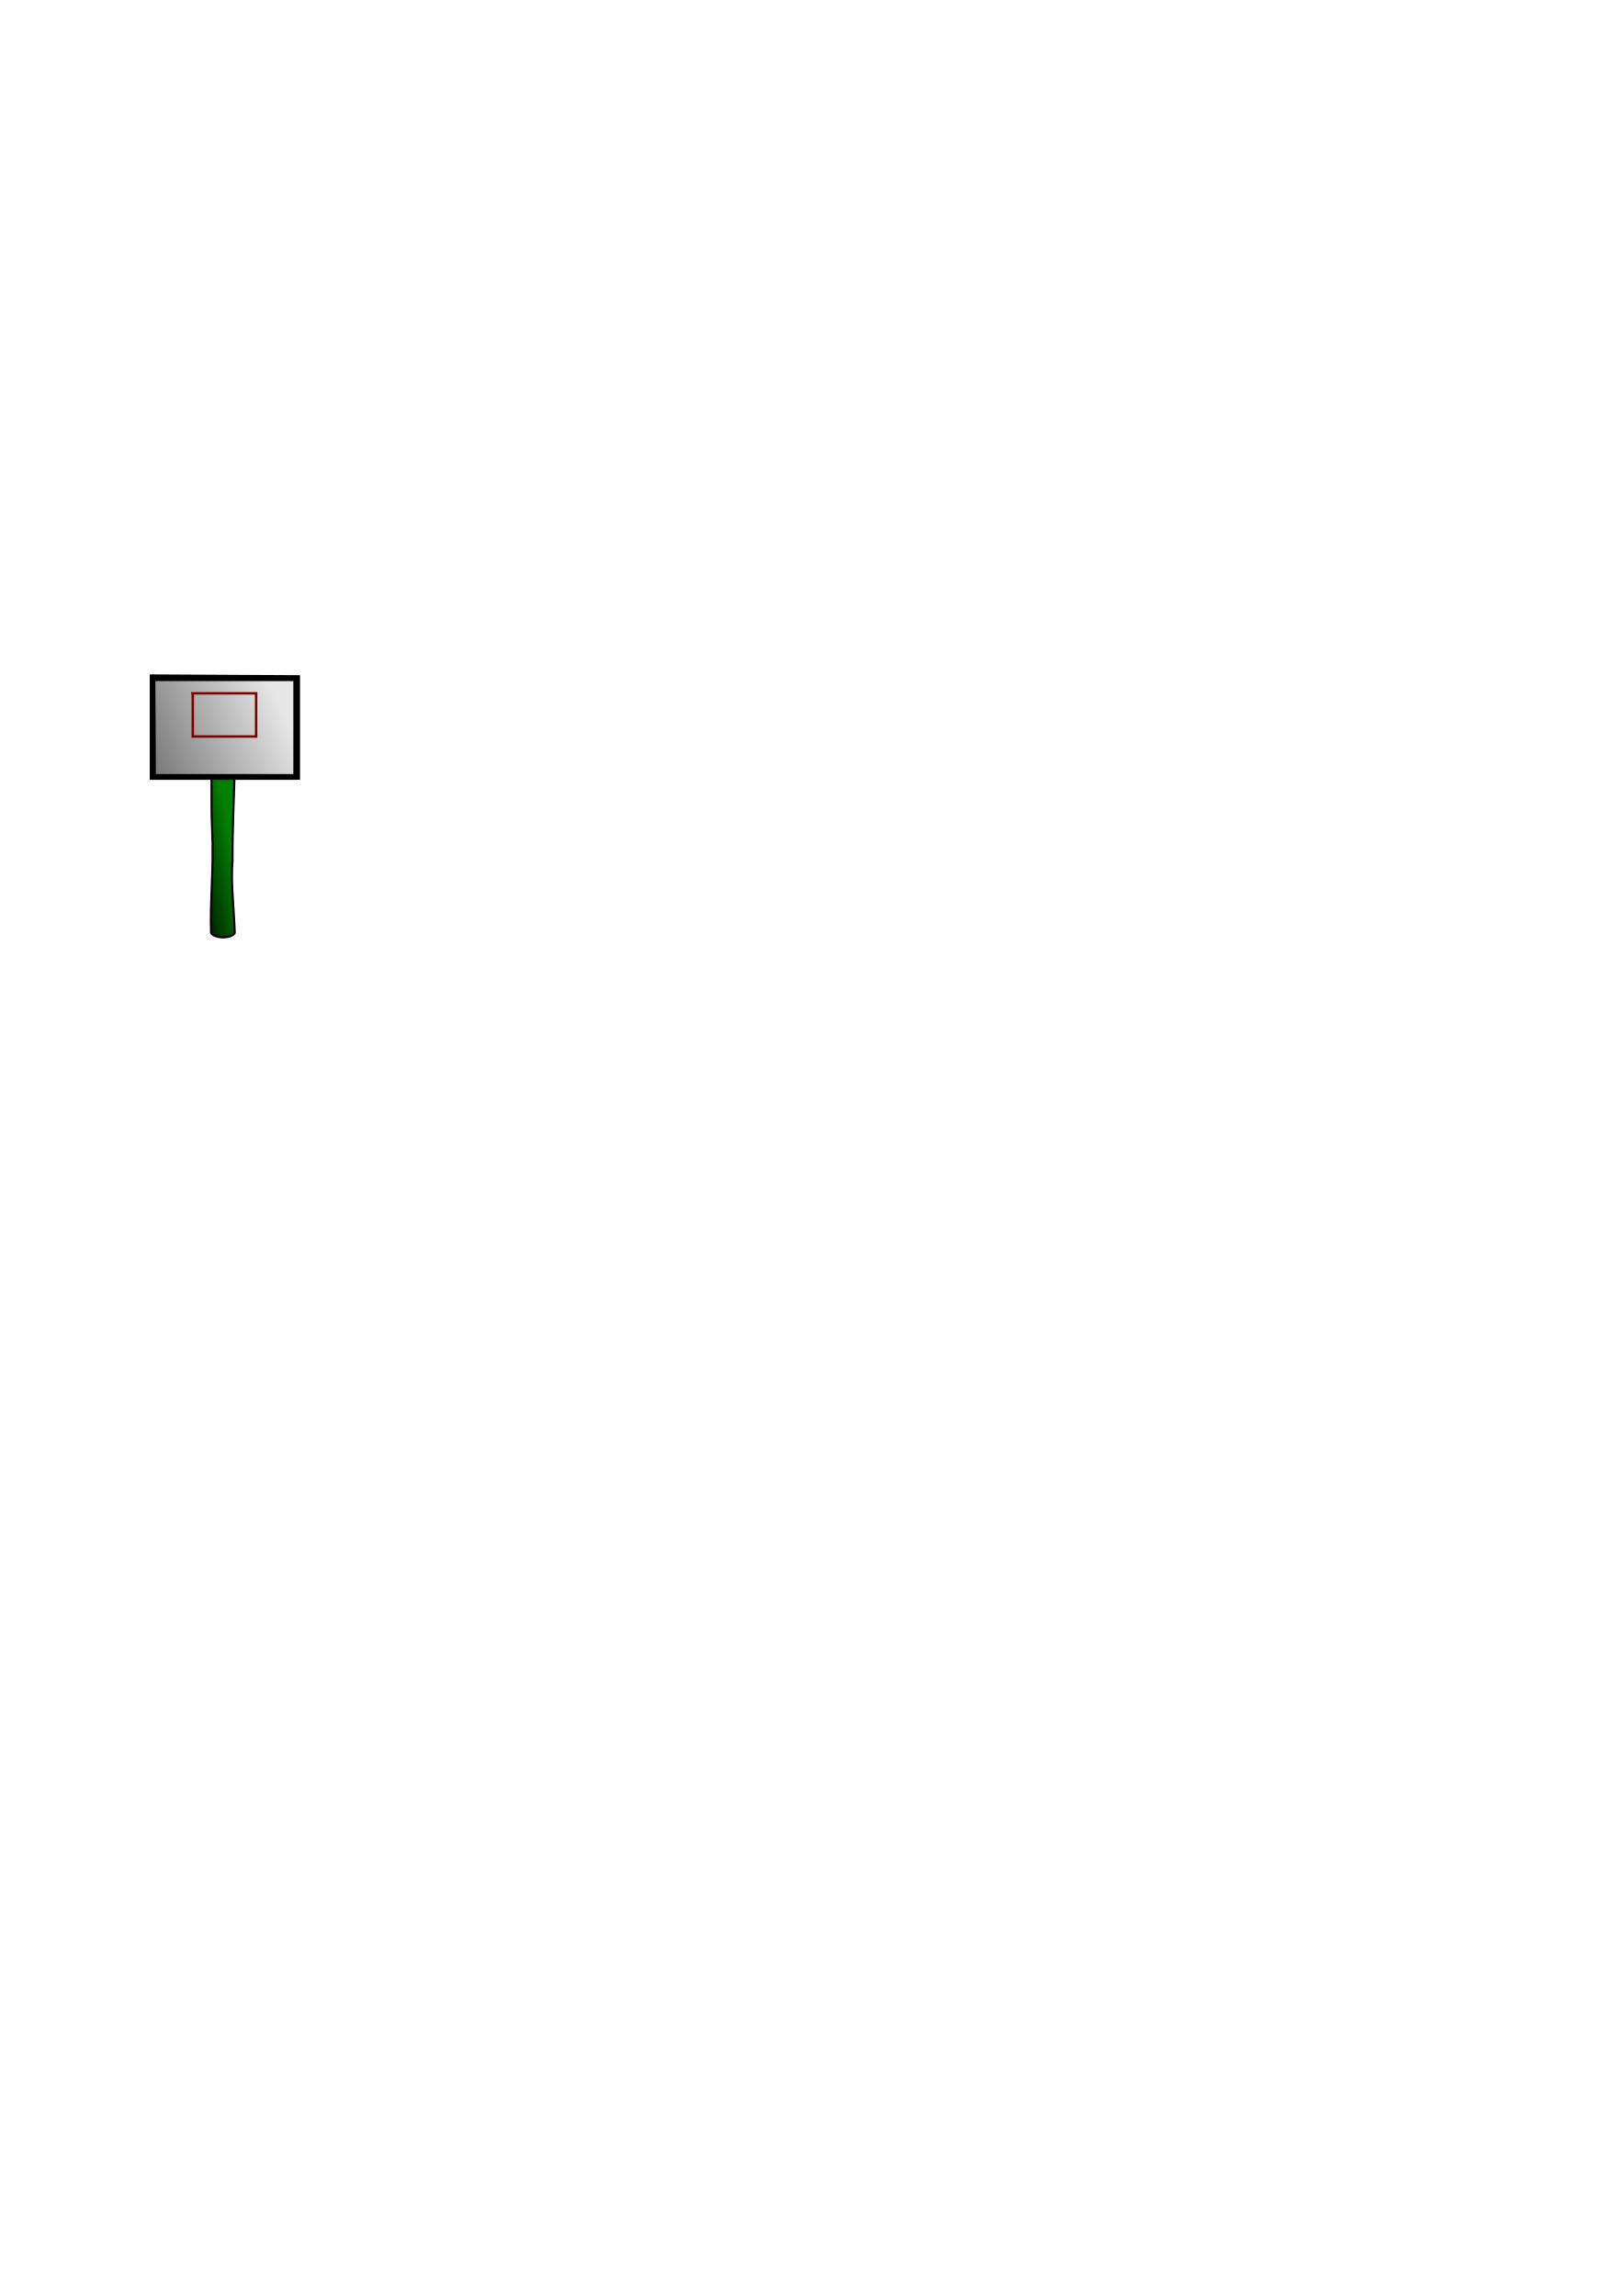
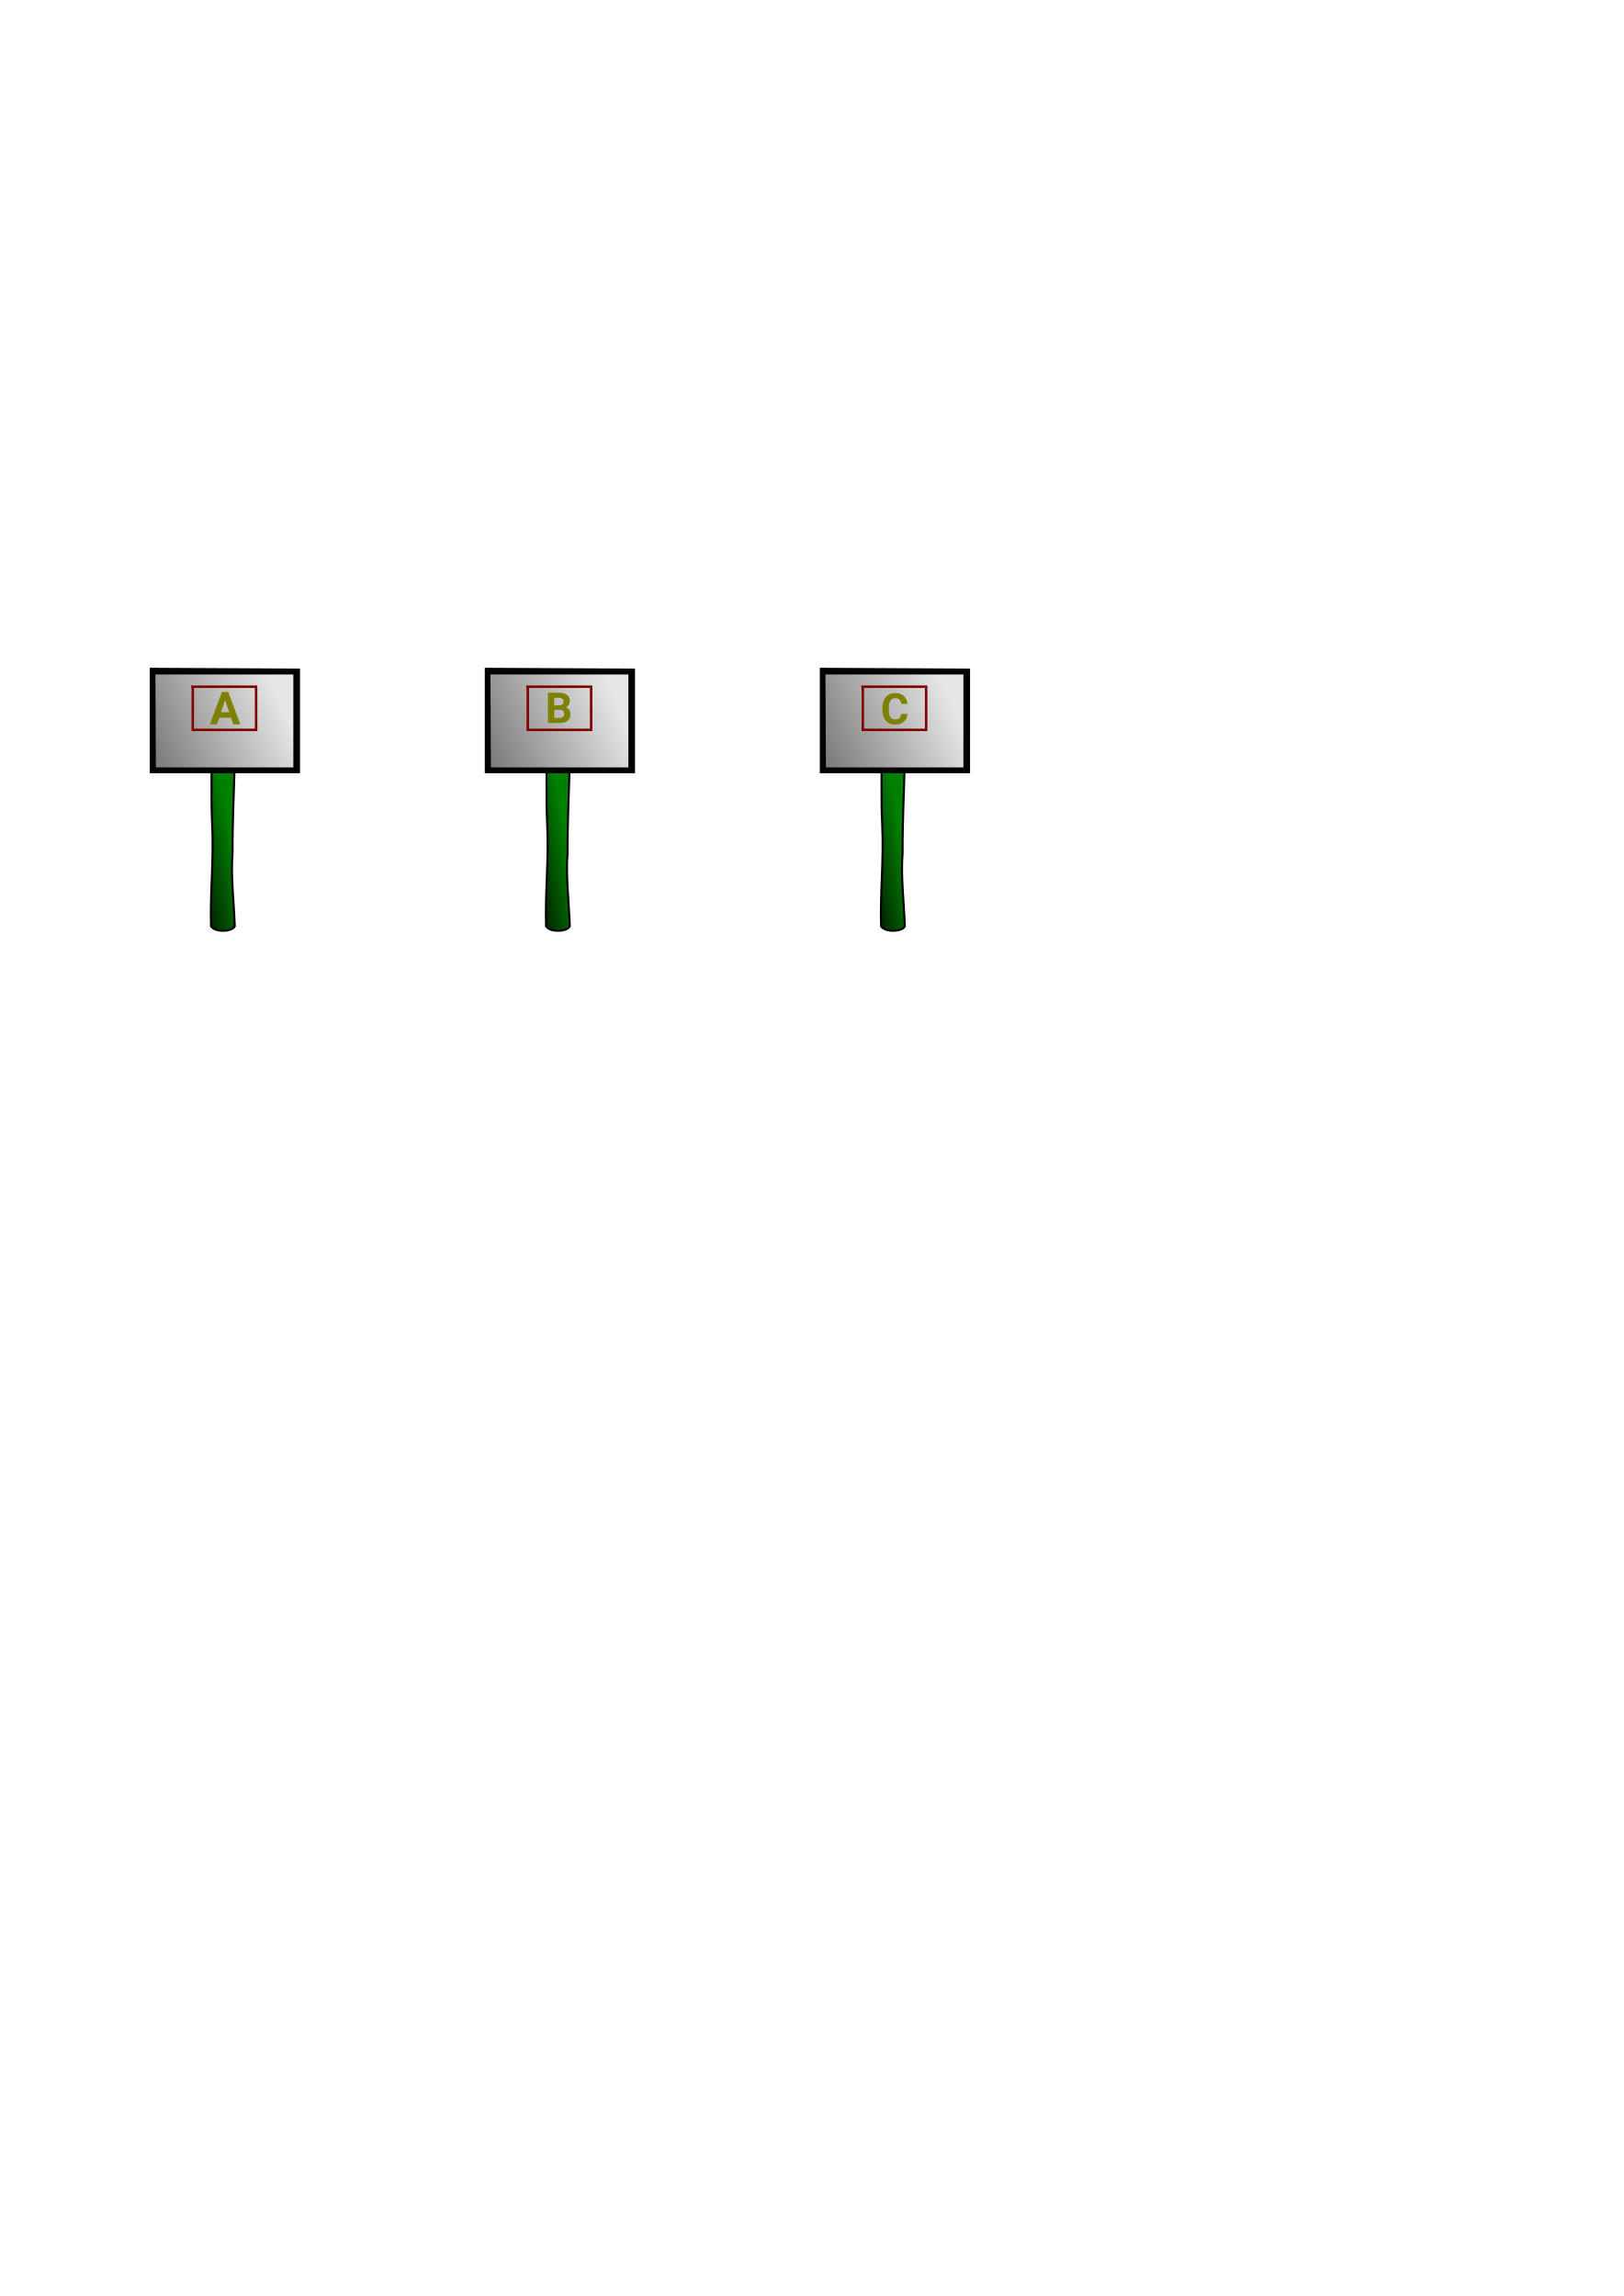
<svg xmlns="http://www.w3.org/2000/svg" xmlns:xlink="http://www.w3.org/1999/xlink" width="744.094" height="1052.362" id="svg3009" version="1.1">
  <defs id="defs3011">
    <linearGradient id="linearGradient3044">
      <stop style="stop-color:#e6e6e6;stop-opacity:1;" offset="0" id="stop3046" />
      <stop style="stop-color:#e6e6e6;stop-opacity:0;" offset="1" id="stop3048" />
    </linearGradient>
    <linearGradient id="linearGradient3028">
      <stop style="stop-color:#008000;stop-opacity:1;" offset="0" id="stop3030" />
      <stop style="stop-color:#000000;stop-opacity:1" offset="1" id="stop3032" />
    </linearGradient>
    <linearGradient xlink:href="#linearGradient3028" id="linearGradient3034" x1="172.5" y1="367.719" x2="148.929" y2="372.362" gradientUnits="userSpaceOnUse" />
    <linearGradient xlink:href="#linearGradient3044" id="linearGradient3050" x1="196.786" y1="306.291" x2="72.5" y2="363.791" gradientUnits="userSpaceOnUse" />
-     <linearGradient xlink:href="#linearGradient3028" id="linearGradient3064" gradientUnits="userSpaceOnUse" x1="172.5" y1="367.719" x2="148.929" y2="372.362" />
-     <linearGradient xlink:href="#linearGradient3044" id="linearGradient3066" gradientUnits="userSpaceOnUse" x1="196.786" y1="306.291" x2="72.5" y2="363.791" />
+     <linearGradient id="linearGradient3028-6">
+       <stop style="stop-color:#008000;stop-opacity:1;" offset="0" id="stop3030-7" />
+       <stop style="stop-color:#000000;stop-opacity:1" offset="1" id="stop3032-5" />
+     </linearGradient>
+     <linearGradient id="linearGradient3044-5">
+       <stop style="stop-color:#e6e6e6;stop-opacity:1;" offset="0" id="stop3046-6" />
+       <stop style="stop-color:#e6e6e6;stop-opacity:0;" offset="1" id="stop3048-2" />
+     </linearGradient>
+     <linearGradient id="linearGradient3028-3">
+       <stop style="stop-color:#008000;stop-opacity:1;" offset="0" id="stop3030-6" />
+       <stop style="stop-color:#000000;stop-opacity:1" offset="1" id="stop3032-0" />
+     </linearGradient>
+     <linearGradient id="linearGradient3044-2">
+       <stop style="stop-color:#e6e6e6;stop-opacity:1;" offset="0" id="stop3046-61" />
+       <stop style="stop-color:#e6e6e6;stop-opacity:0;" offset="1" id="stop3048-8" />
+     </linearGradient>
+     <linearGradient xlink:href="#linearGradient3028-6" id="linearGradient3122" gradientUnits="userSpaceOnUse" x1="172.5" y1="367.719" x2="148.929" y2="372.362" />
+     <linearGradient xlink:href="#linearGradient3044-5" id="linearGradient3124" gradientUnits="userSpaceOnUse" x1="196.786" y1="306.291" x2="72.5" y2="363.791" />
+     <linearGradient xlink:href="#linearGradient3028-3" id="linearGradient3126" gradientUnits="userSpaceOnUse" x1="172.5" y1="367.719" x2="148.929" y2="372.362" />
+     <linearGradient xlink:href="#linearGradient3044-2" id="linearGradient3128" gradientUnits="userSpaceOnUse" x1="196.786" y1="306.291" x2="72.5" y2="363.791" />
+     <linearGradient xlink:href="#linearGradient3028" id="linearGradient3130" gradientUnits="userSpaceOnUse" x1="172.5" y1="367.719" x2="148.929" y2="372.362" />
+     <linearGradient xlink:href="#linearGradient3044" id="linearGradient3132" gradientUnits="userSpaceOnUse" x1="196.786" y1="306.291" x2="72.5" y2="363.791" />
  </defs>
  <g id="layer3" />
  <g id="layer1">
-     <g id="g3058" transform="translate(-65.15484,24.74874)">
-       <path id="path3026" d="m 161.877,327.073 c 0.523,9.403 -0.109,15.201 0.502,28.996 0.827,16.439 -1.008,31.429 -0.502,46.765 1.743,2.871 9.676,2.63 10.854,0 -0.337,-11.154 -1.893,-23.121 -1.01,-33.461 -0.069,-14.506 0.673,-28.2 1.01,-42.3 z" style="fill:url(#linearGradient3064);fill-opacity:1;stroke:#000000;stroke-width:0.946px;stroke-linecap:butt;stroke-linejoin:miter;stroke-opacity:1" />
-       <path id="path3019" d="m 134.286,332.184 67.857,0 0,-46.964 -67.857,-0.357 z" style="fill:#000000;stroke:#000000;stroke-width:1px;stroke-linecap:butt;stroke-linejoin:miter;stroke-opacity:1" />
-       <path id="path3021" d="m 136.086,330.513 64.003,0 0,-43.594 -64.224,0 z" style="fill:url(#linearGradient3066);fill-opacity:1;stroke:#000000;stroke-width:1px;stroke-linecap:butt;stroke-linejoin:miter;stroke-opacity:1" />
-       <path id="path3023" d="m 153.496,294.182 0,18.639 29.025,0 0,-19.777 -29.168,0 z" style="fill:none;stroke:#800000;stroke-width:1.127px;stroke-linecap:butt;stroke-linejoin:miter;stroke-opacity:1" />
+     <g id="g3095" transform="translate(0,-3.030458)">
+       <g transform="translate(-65.15484,24.74874)" id="g3058">
+         <path style="fill:url(#linearGradient3130);fill-opacity:1;stroke:#000000;stroke-width:0.946px;stroke-linecap:butt;stroke-linejoin:miter;stroke-opacity:1" d="m 161.877,327.073 c 0.523,9.403 -0.109,15.201 0.502,28.996 0.827,16.439 -1.008,31.429 -0.502,46.765 1.743,2.871 9.676,2.63 10.854,0 -0.337,-11.154 -1.893,-23.121 -1.01,-33.461 -0.069,-14.506 0.673,-28.2 1.01,-42.3 z" id="path3026" />
+         <path style="fill:#000000;stroke:#000000;stroke-width:1px;stroke-linecap:butt;stroke-linejoin:miter;stroke-opacity:1" d="m 134.286,332.184 67.857,0 0,-46.964 -67.857,-0.357 z" id="path3019" />
+         <path style="fill:url(#linearGradient3132);fill-opacity:1;stroke:#000000;stroke-width:1px;stroke-linecap:butt;stroke-linejoin:miter;stroke-opacity:1" d="m 136.086,330.513 64.003,0 0,-43.594 -64.224,0 z" id="path3021" />
+         <path style="fill:none;stroke:#800000;stroke-width:1.127px;stroke-linecap:butt;stroke-linejoin:miter;stroke-opacity:1" d="m 153.496,294.182 0,18.639 29.025,0 0,-19.777 -29.168,0 z" id="path3023" />
+       </g>
+       <text id="text3083" y="335.048" x="96.106" style="font-size:20.932px;font-style:normal;font-variant:normal;font-weight:bold;font-stretch:normal;line-height:125%;letter-spacing:0px;word-spacing:0px;fill:#808000;fill-opacity:1;stroke:none;font-family:Roboto;-inkscape-font-specification:Roboto Bold" xml:space="preserve">
+         <tspan y="335.048" x="96.106" id="tspan3085">A</tspan>
+       </text>
+     </g>
+     <g id="g3104" transform="translate(57.59065,-2.914089)">
+       <g transform="translate(30.78577,24.63237)" id="g3058-9">
+         <path style="fill:url(#linearGradient3122);fill-opacity:1;stroke:#000000;stroke-width:0.946px;stroke-linecap:butt;stroke-linejoin:miter;stroke-opacity:1" d="m 161.877,327.073 c 0.523,9.403 -0.109,15.201 0.502,28.996 0.827,16.439 -1.008,31.429 -0.502,46.765 1.743,2.871 9.676,2.63 10.854,0 -0.337,-11.154 -1.893,-23.121 -1.01,-33.461 -0.069,-14.506 0.673,-28.2 1.01,-42.3 z" id="path3026-1" />
+         <path style="fill:#000000;stroke:#000000;stroke-width:1px;stroke-linecap:butt;stroke-linejoin:miter;stroke-opacity:1" d="m 134.286,332.184 67.857,0 0,-46.964 -67.857,-0.357 z" id="path3019-2" />
+         <path style="fill:url(#linearGradient3124);fill-opacity:1;stroke:#000000;stroke-width:1px;stroke-linecap:butt;stroke-linejoin:miter;stroke-opacity:1" d="m 136.086,330.513 64.003,0 0,-43.594 -64.224,0 z" id="path3021-7" />
+         <path style="fill:none;stroke:#800000;stroke-width:1.127px;stroke-linecap:butt;stroke-linejoin:miter;stroke-opacity:1" d="m 153.496,294.182 0,18.639 29.025,0 0,-19.777 -29.168,0 z" id="path3023-0" />
+       </g>
+       <text id="text3087" y="334.293" x="192.286" style="font-size:19.515px;font-style:normal;font-variant:normal;font-weight:bold;font-stretch:normal;line-height:125%;letter-spacing:0px;word-spacing:0px;fill:#808000;fill-opacity:1;stroke:none;font-family:Roboto;-inkscape-font-specification:Roboto Bold" xml:space="preserve">
+         <tspan y="334.293" x="192.286" id="tspan3089">B</tspan>
+       </text>
+     </g>
+     <g id="g3113" transform="translate(109.0965,-4.429318)">
+       <g transform="translate(132.8112,26.1476)" id="g3058-7">
+         <path style="fill:url(#linearGradient3126);fill-opacity:1;stroke:#000000;stroke-width:0.946px;stroke-linecap:butt;stroke-linejoin:miter;stroke-opacity:1" d="m 161.877,327.073 c 0.523,9.403 -0.109,15.201 0.502,28.996 0.827,16.439 -1.008,31.429 -0.502,46.765 1.743,2.871 9.676,2.63 10.854,0 -0.337,-11.154 -1.893,-23.121 -1.01,-33.461 -0.069,-14.506 0.673,-28.2 1.01,-42.3 z" id="path3026-9" />
+         <path style="fill:#000000;stroke:#000000;stroke-width:1px;stroke-linecap:butt;stroke-linejoin:miter;stroke-opacity:1" d="m 134.286,332.184 67.857,0 0,-46.964 -67.857,-0.357 z" id="path3019-20" />
+         <path style="fill:url(#linearGradient3128);fill-opacity:1;stroke:#000000;stroke-width:1px;stroke-linecap:butt;stroke-linejoin:miter;stroke-opacity:1" d="m 136.086,330.513 64.003,0 0,-43.594 -64.224,0 z" id="path3021-2" />
+         <path style="fill:none;stroke:#800000;stroke-width:1.127px;stroke-linecap:butt;stroke-linejoin:miter;stroke-opacity:1" d="m 153.496,294.182 0,18.639 29.025,0 0,-19.777 -29.168,0 z" id="path3023-3" />
+       </g>
+       <text id="text3091" y="336.357" x="294.437" style="font-size:19.809px;font-style:normal;font-variant:normal;font-weight:bold;font-stretch:normal;line-height:125%;letter-spacing:0px;word-spacing:0px;fill:#808000;fill-opacity:1;stroke:none;font-family:Roboto;-inkscape-font-specification:Roboto Bold" xml:space="preserve">
+         <tspan y="336.357" x="294.437" id="tspan3093">C</tspan>
+       </text>
    </g>
  </g>
</svg>
